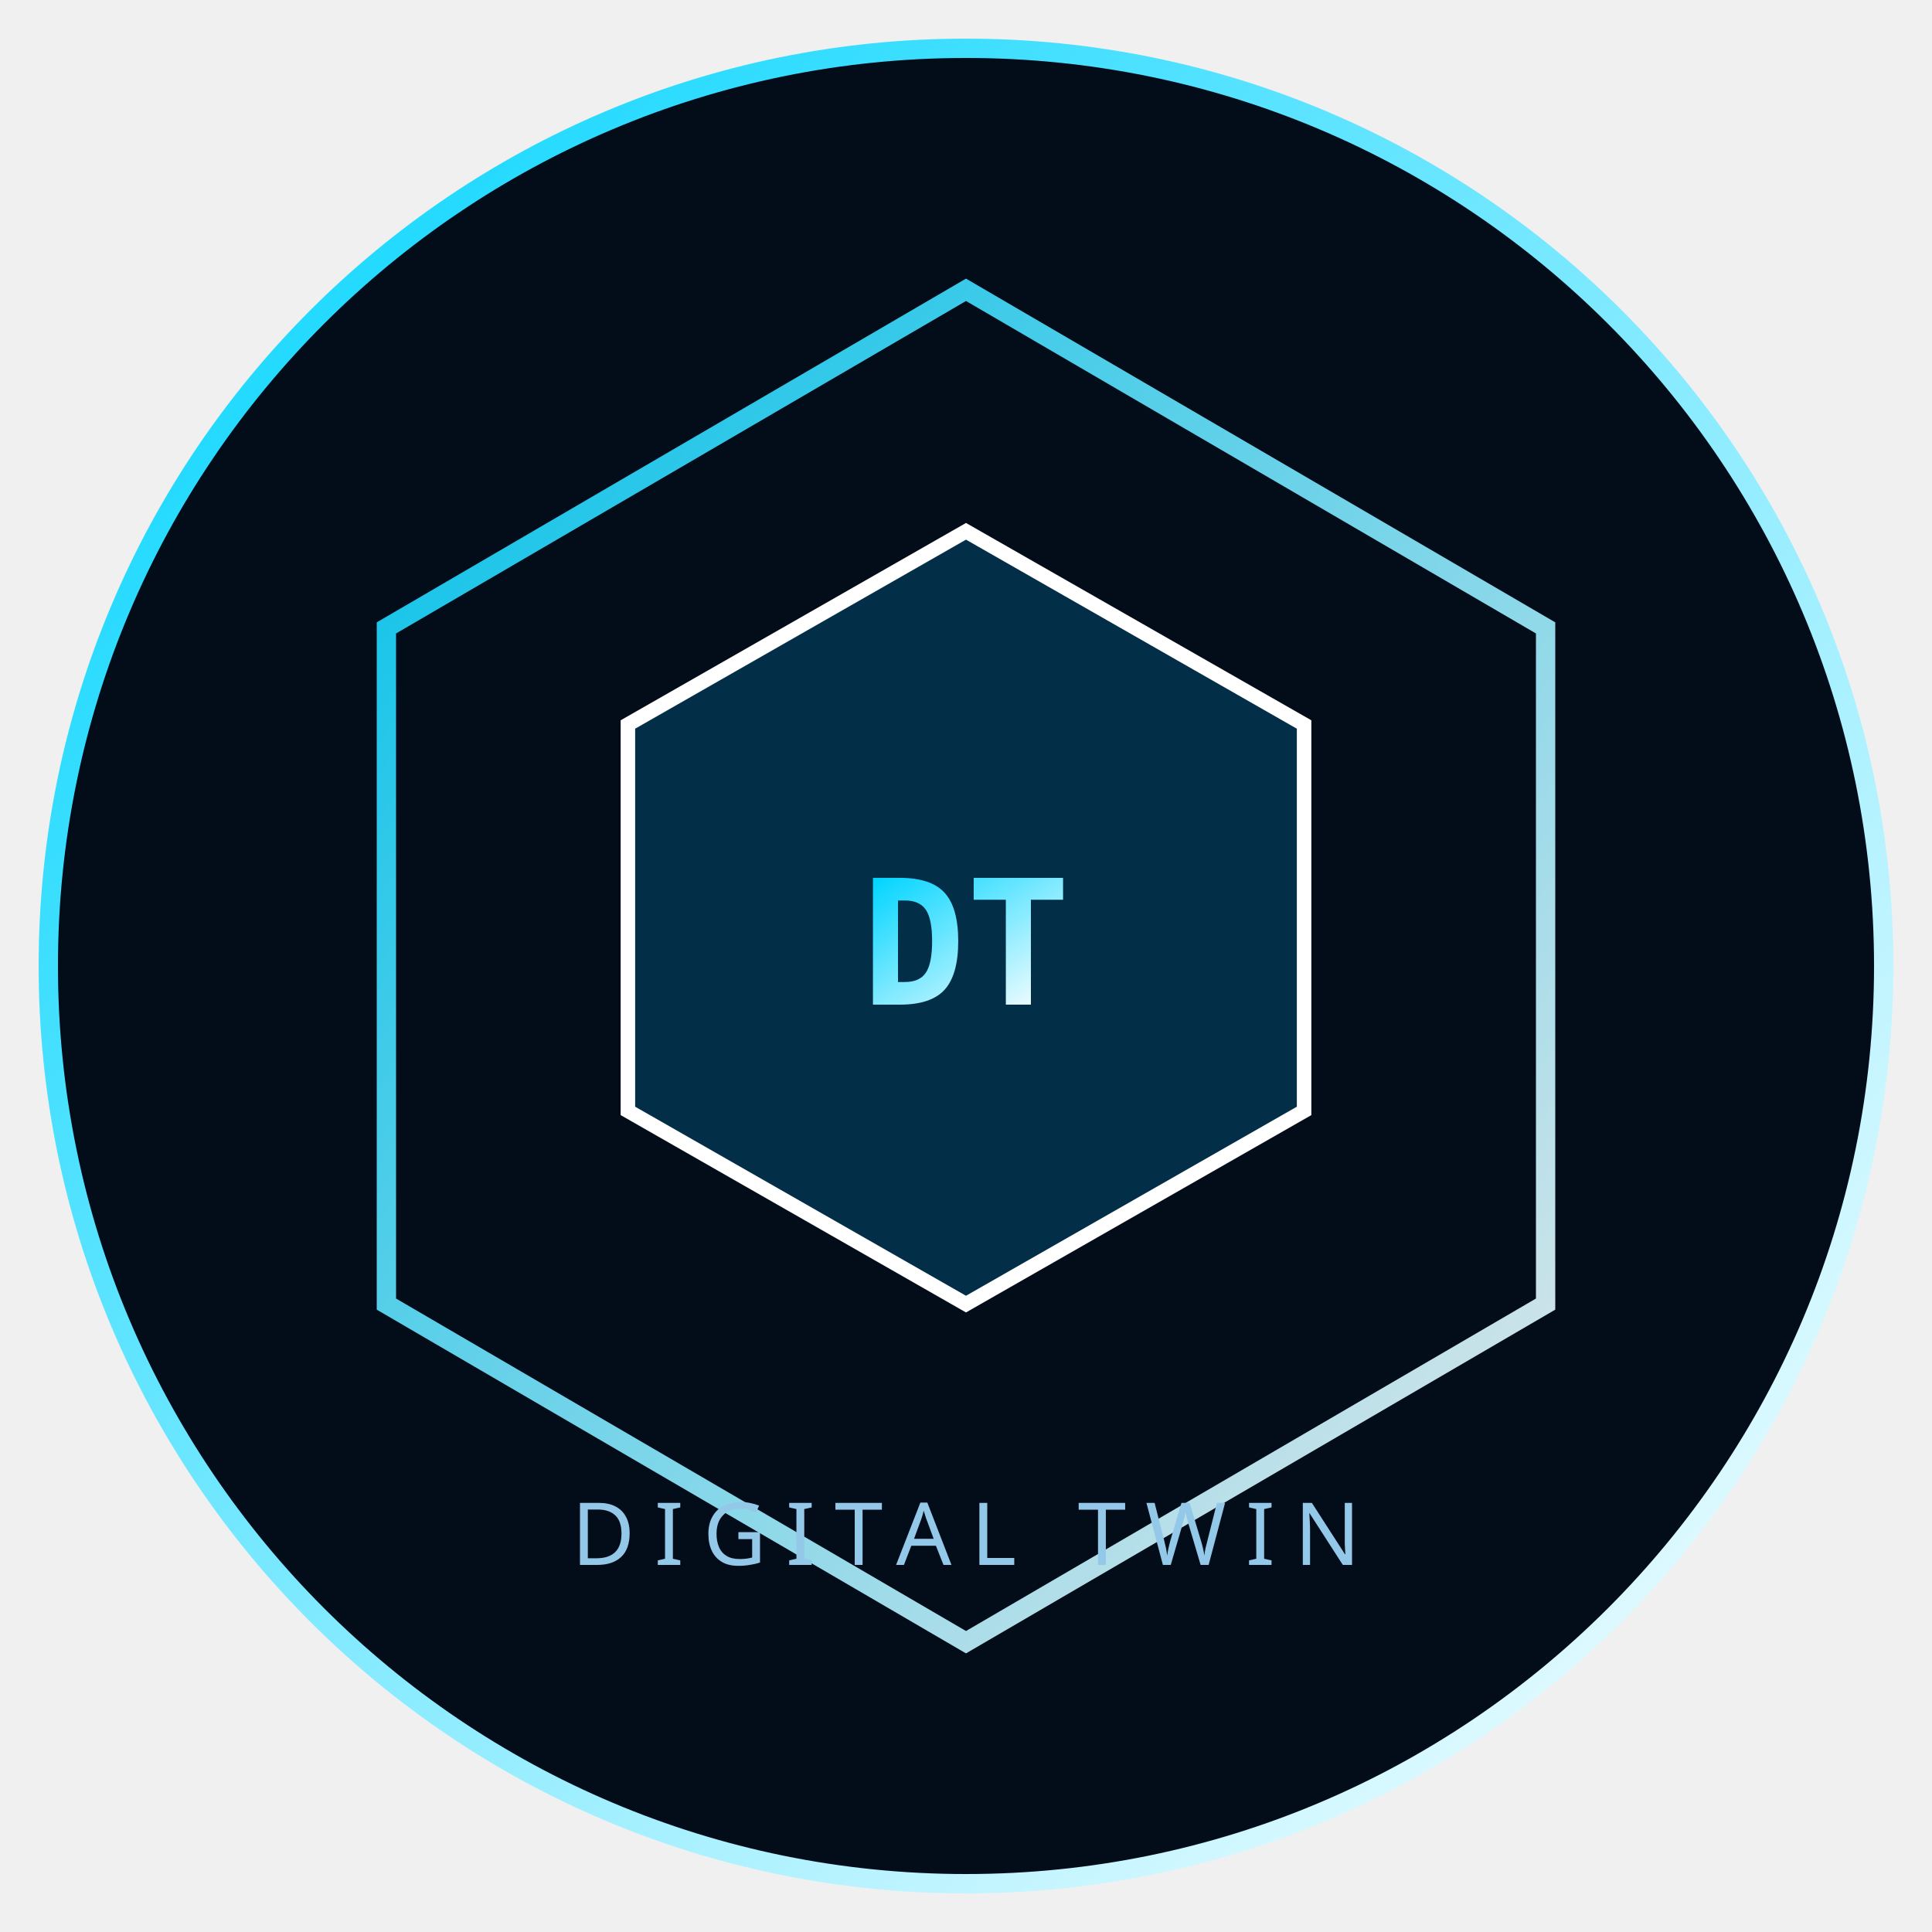
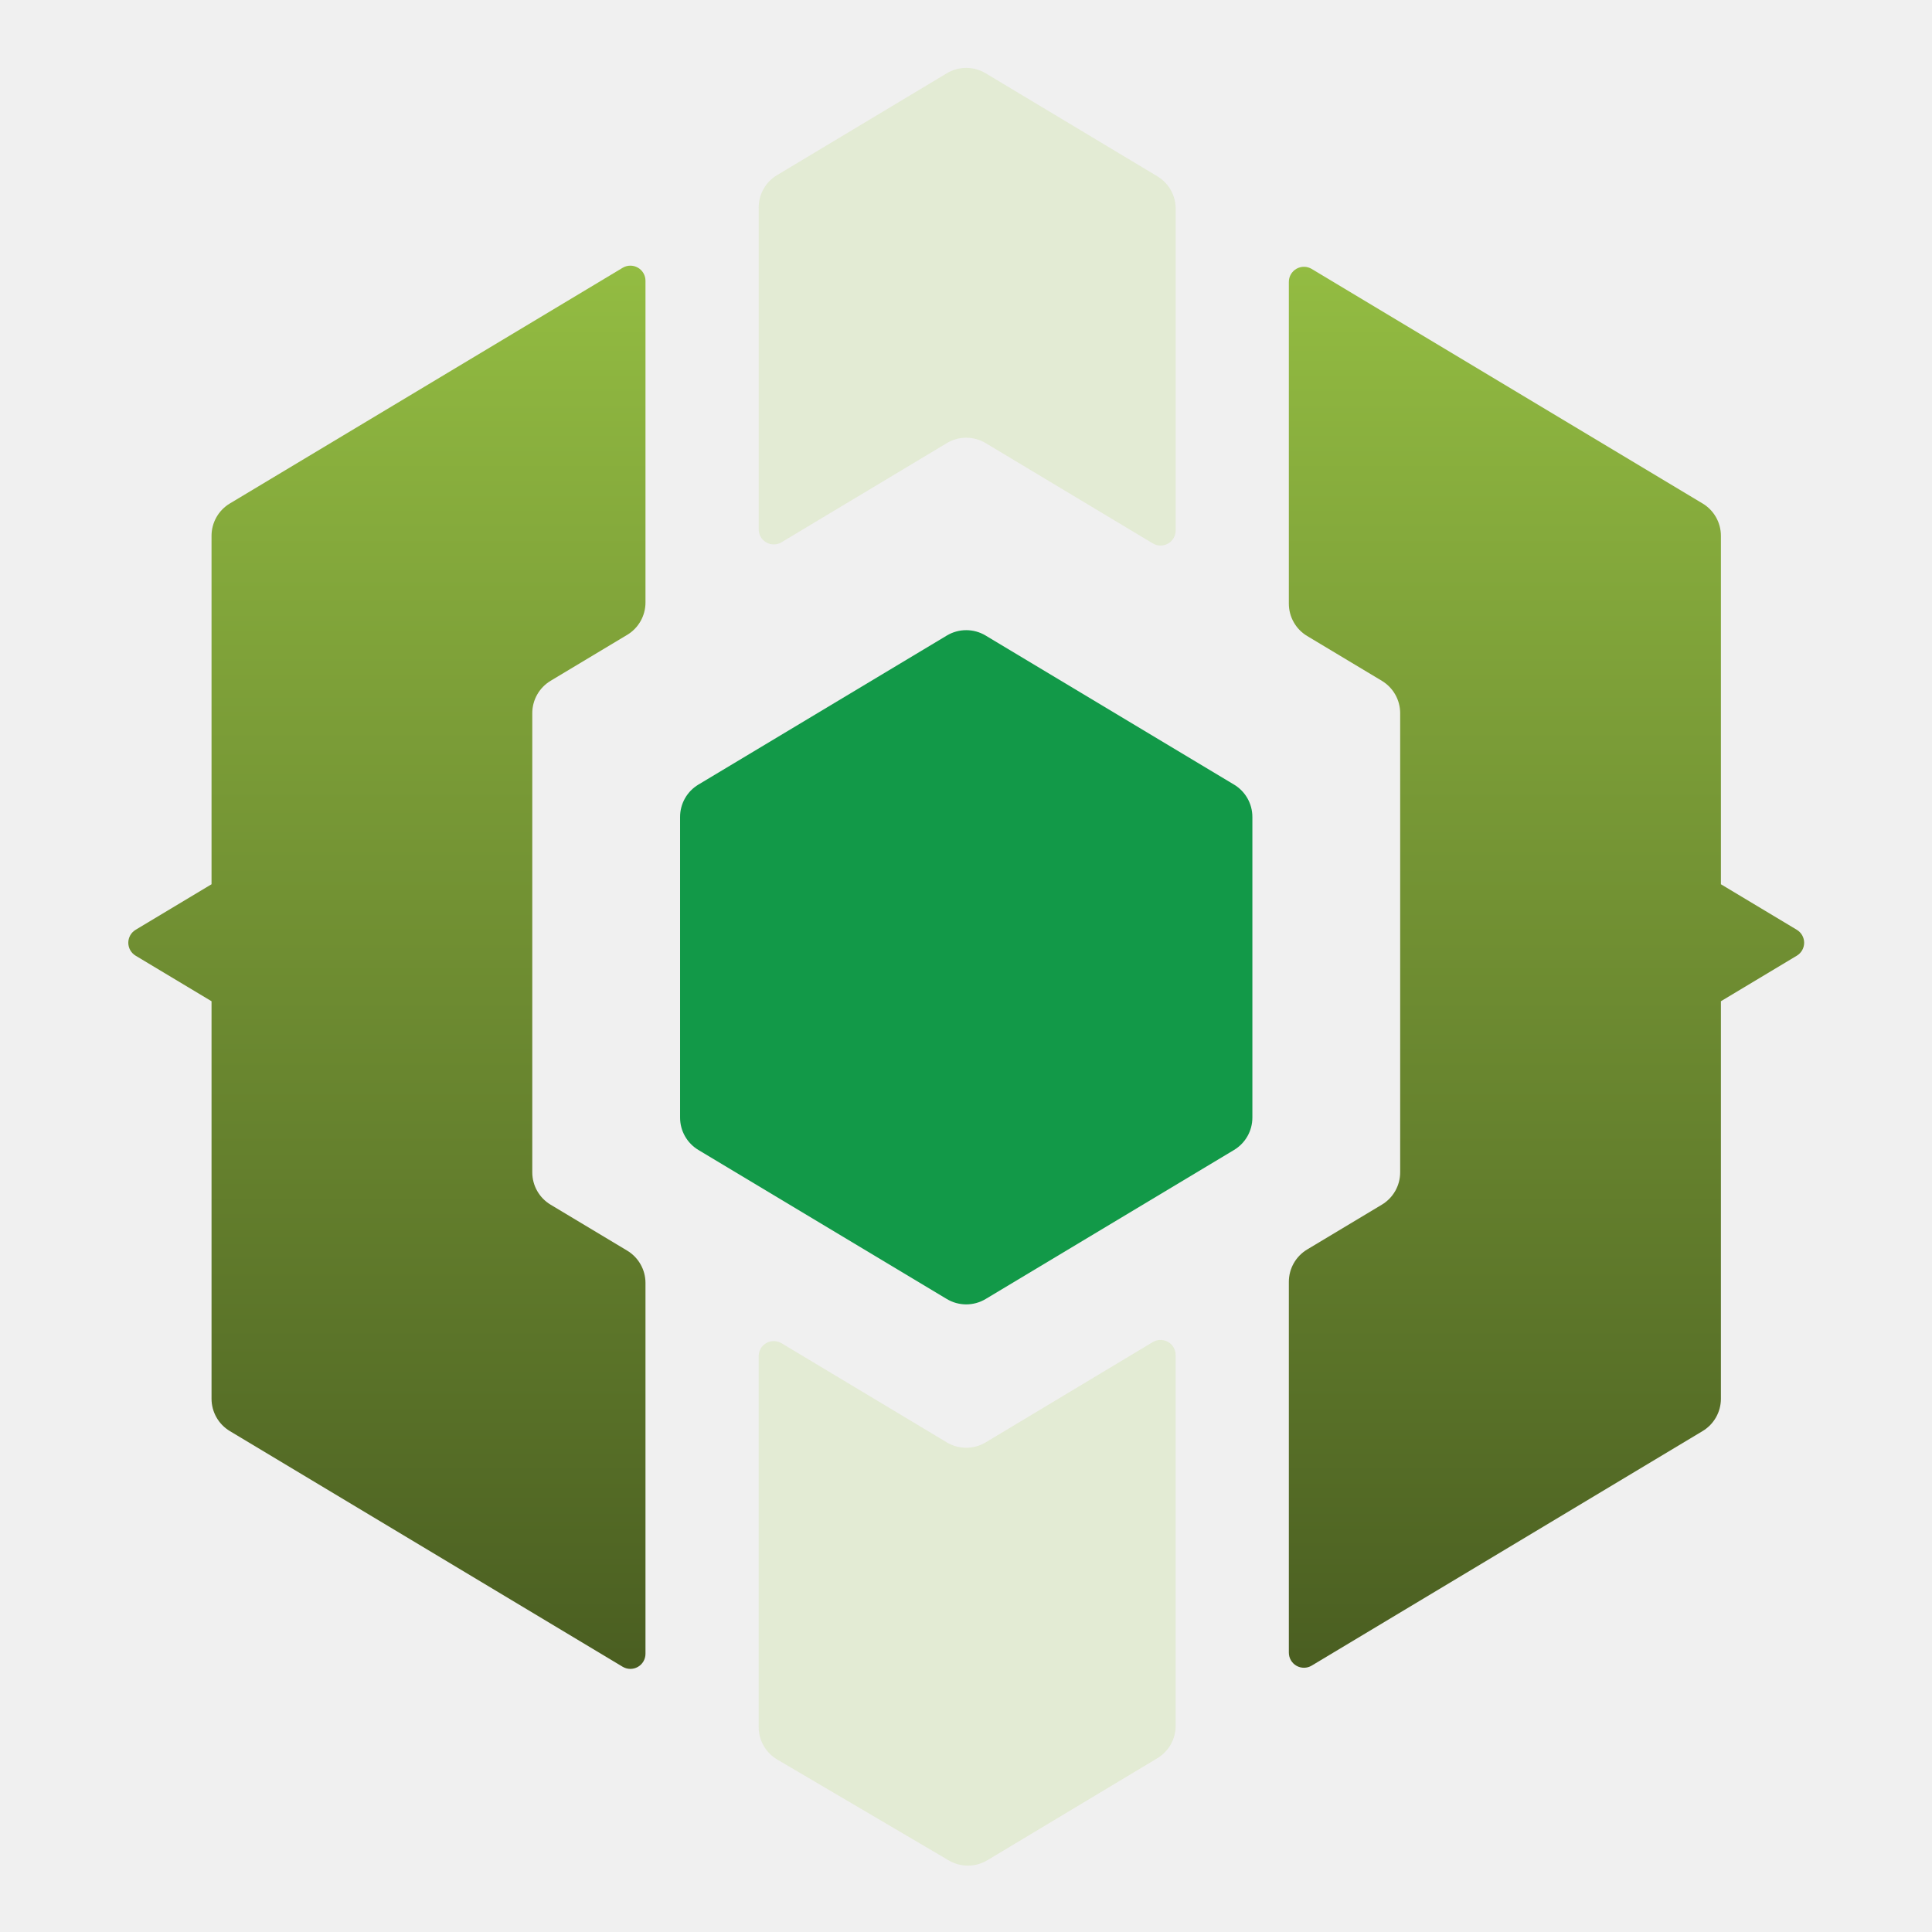
- <svg xmlns="http://www.w3.org/2000/svg" viewBox="0 0 200 200">
+ <svg xmlns="http://www.w3.org/2000/svg" id="AppIcon_SDK" width="128" height="128" viewBox="0 0 512 512">
  <defs>
-     <linearGradient id="grad2" x1="0%" y1="0%" x2="100%" y2="100%">
-       <stop offset="0%" style="stop-color:#00d4ff;stop-opacity:1" />
-       <stop offset="100%" style="stop-color:#ffffff;stop-opacity:1" />
+     <linearGradient id="linear-gradient" x1="0.5" x2="0.5" y2="1" gradientUnits="objectBoundingBox">
+       <stop offset="0" stop-color="#93bc42" />
+       <stop offset="1" stop-color="#4a5e21" />
    </linearGradient>
  </defs>
-   <circle cx="100" cy="100" r="95" fill="#030d1a" stroke="url(#grad2)" stroke-width="2" />
-   <polygon points="100,30 160,65 160,135 100,170 40,135 40,65" fill="none" stroke="url(#grad2)" stroke-width="2" opacity="0.9" />
-   <polygon points="100,55 135,75 135,115 100,135 65,115 65,75" fill="rgba(0,180,255,0.2)" stroke="#ffffff" stroke-width="1.5" />
-   <text x="100" y="104" text-anchor="middle" font-family="monospace" font-weight="bold" font-size="18" fill="url(#grad2)">DT</text>
-   <text x="100" y="162" text-anchor="middle" font-family="sans-serif" font-size="9" fill="#94c8e8" letter-spacing="2">DIGITAL TWIN</text>
+   <rect id="BG" width="512" height="512" fill="none" />
+   <path id="Path_46" data-name="Path 46" d="M2027.855,1296.087l-65.833,39.5a10,10,0,0,0-4.855,8.575v79.676a10,10,0,0,0,4.855,8.575l65.833,39.5a10,10,0,0,0,10.29,0l65.833-39.5a10,10,0,0,0,4.855-8.575v-79.676a10,10,0,0,0-4.855-8.575l-65.833-39.5A10,10,0,0,0,2027.855,1296.087Z" transform="translate(-1776.941 -1127.662)" fill="#129948" />
+   <path id="Path_47" data-name="Path 47" d="M2233,1362v-92.338a10,10,0,0,0-4.855-8.575l-103.587-62.152a4,4,0,0,0-6.058,3.43v85.273a10,10,0,0,0,4.855,8.575l19.79,11.874a10,10,0,0,1,4.855,8.575v121.676a10,10,0,0,1-4.855,8.575l-19.79,11.874a10,10,0,0,0-4.855,8.575v98.273a4,4,0,0,0,6.058,3.43l103.587-62.152a10,10,0,0,0,4.855-8.575V1393l20.117-12.07a4,4,0,0,0,0-6.86Z" transform="translate(-1776.941 -1127.662)" fill="url(#linear-gradient)" />
+   <path id="Path_48" data-name="Path 48" d="M1833,1269.662V1362l-20.117,12.07a4,4,0,0,0,0,6.86L1833,1393v105.338a10,10,0,0,0,4.855,8.575l104.087,62.452a4,4,0,0,0,6.058-3.43v-98.273a10,10,0,0,0-4.855-8.575l-20.29-12.174a10,10,0,0,1-4.855-8.575V1316.662a10,10,0,0,1,4.855-8.575l20.29-12.174a10,10,0,0,0,4.855-8.575v-85.273a4,4,0,0,0-6.058-3.43l-104.087,62.452A10,10,0,0,0,1833,1269.662Z" transform="translate(-1776.941 -1127.662)" fill="url(#linear-gradient)" />
+   <path id="Path_49" data-name="Path 49" d="M2027.855,1147.087l-45,27a10,10,0,0,0-4.855,8.575v85.273a4,4,0,0,0,6.058,3.43l43.8-26.278a10,10,0,0,1,10.29,0l44.3,26.578a4,4,0,0,0,6.058-3.43v-85.273a10,10,0,0,0-4.855-8.575l-45.5-27.3A10,10,0,0,0,2027.855,1147.087Z" transform="translate(-1776.941 -1127.662)" fill="#d6e5b7" opacity="0.5" />
+   <path id="Path_50" data-name="Path 50" d="M2027.855,1509.913l-43.8-26.278a4,4,0,0,0-6.058,3.43v98.273a10,10,0,0,0,4.855,8.575l45.524,26.775a10,10,0,0,0,10.215-.044l45.051-27.031a10,10,0,0,0,4.855-8.575v-98.273a4,4,0,0,0-6.058-3.43l-44.3,26.578A10,10,0,0,1,2027.855,1509.913Z" transform="translate(-1776.941 -1127.662)" fill="#d6e5b7" opacity="0.5" />
</svg>
